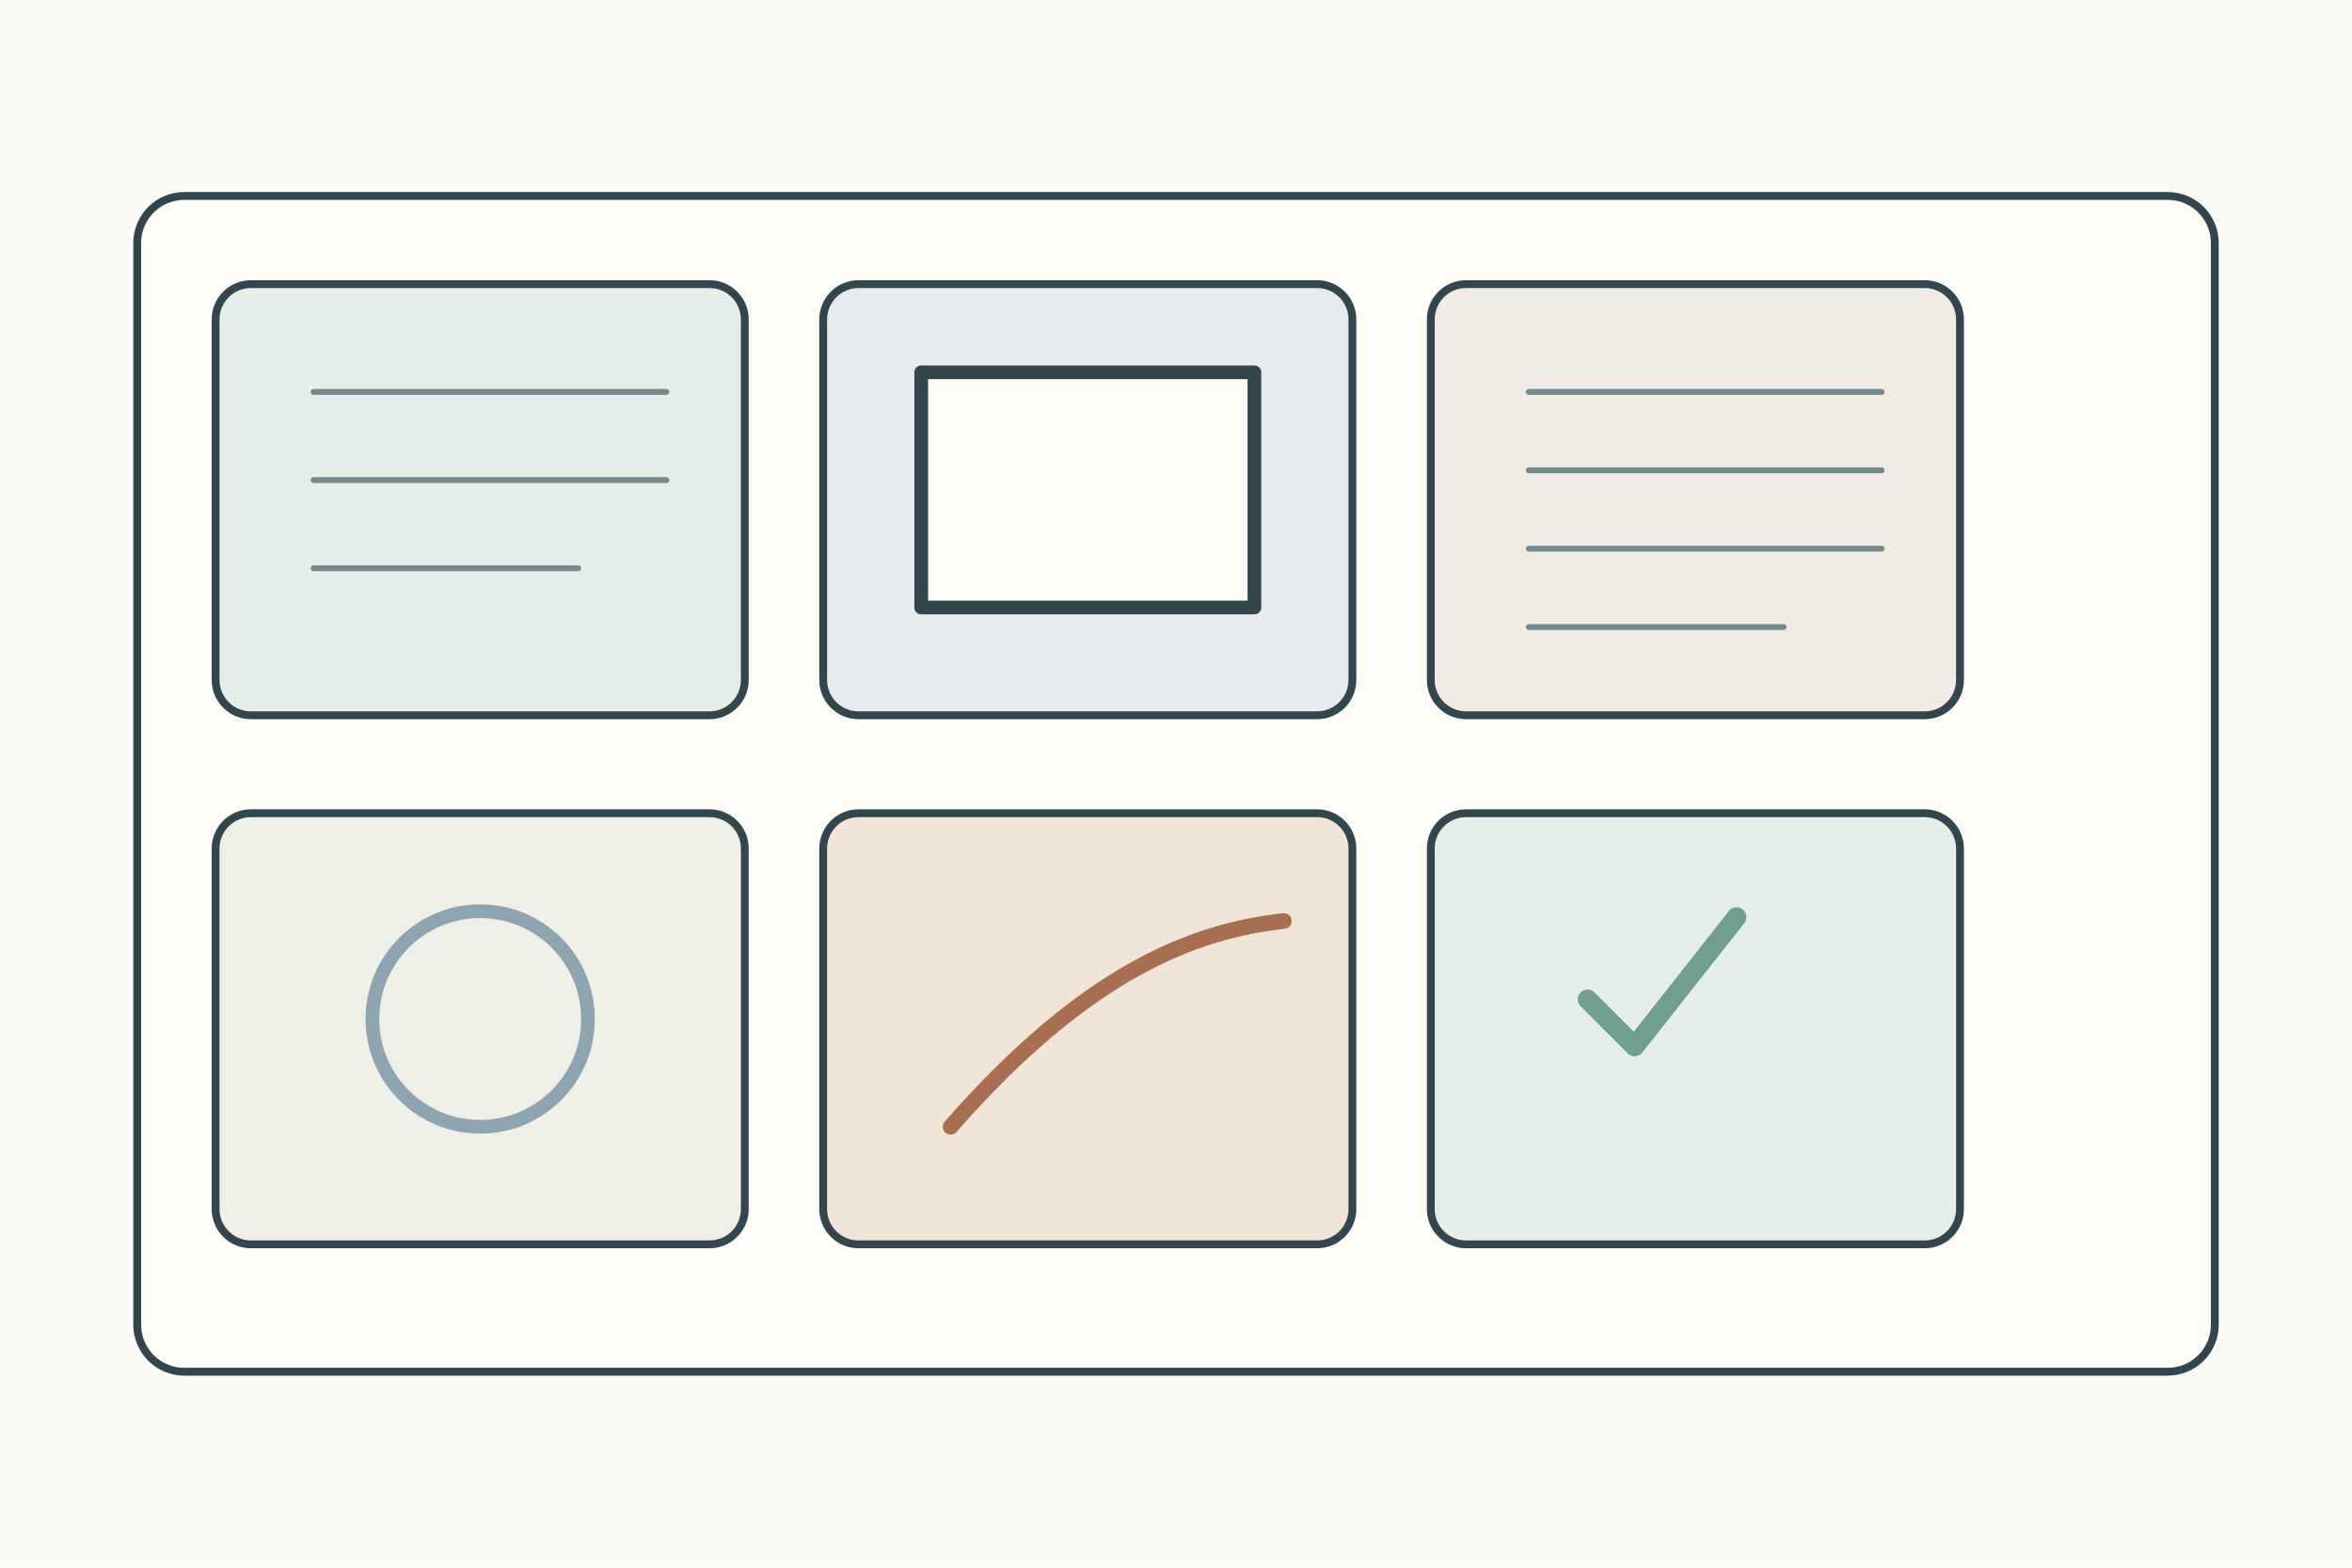
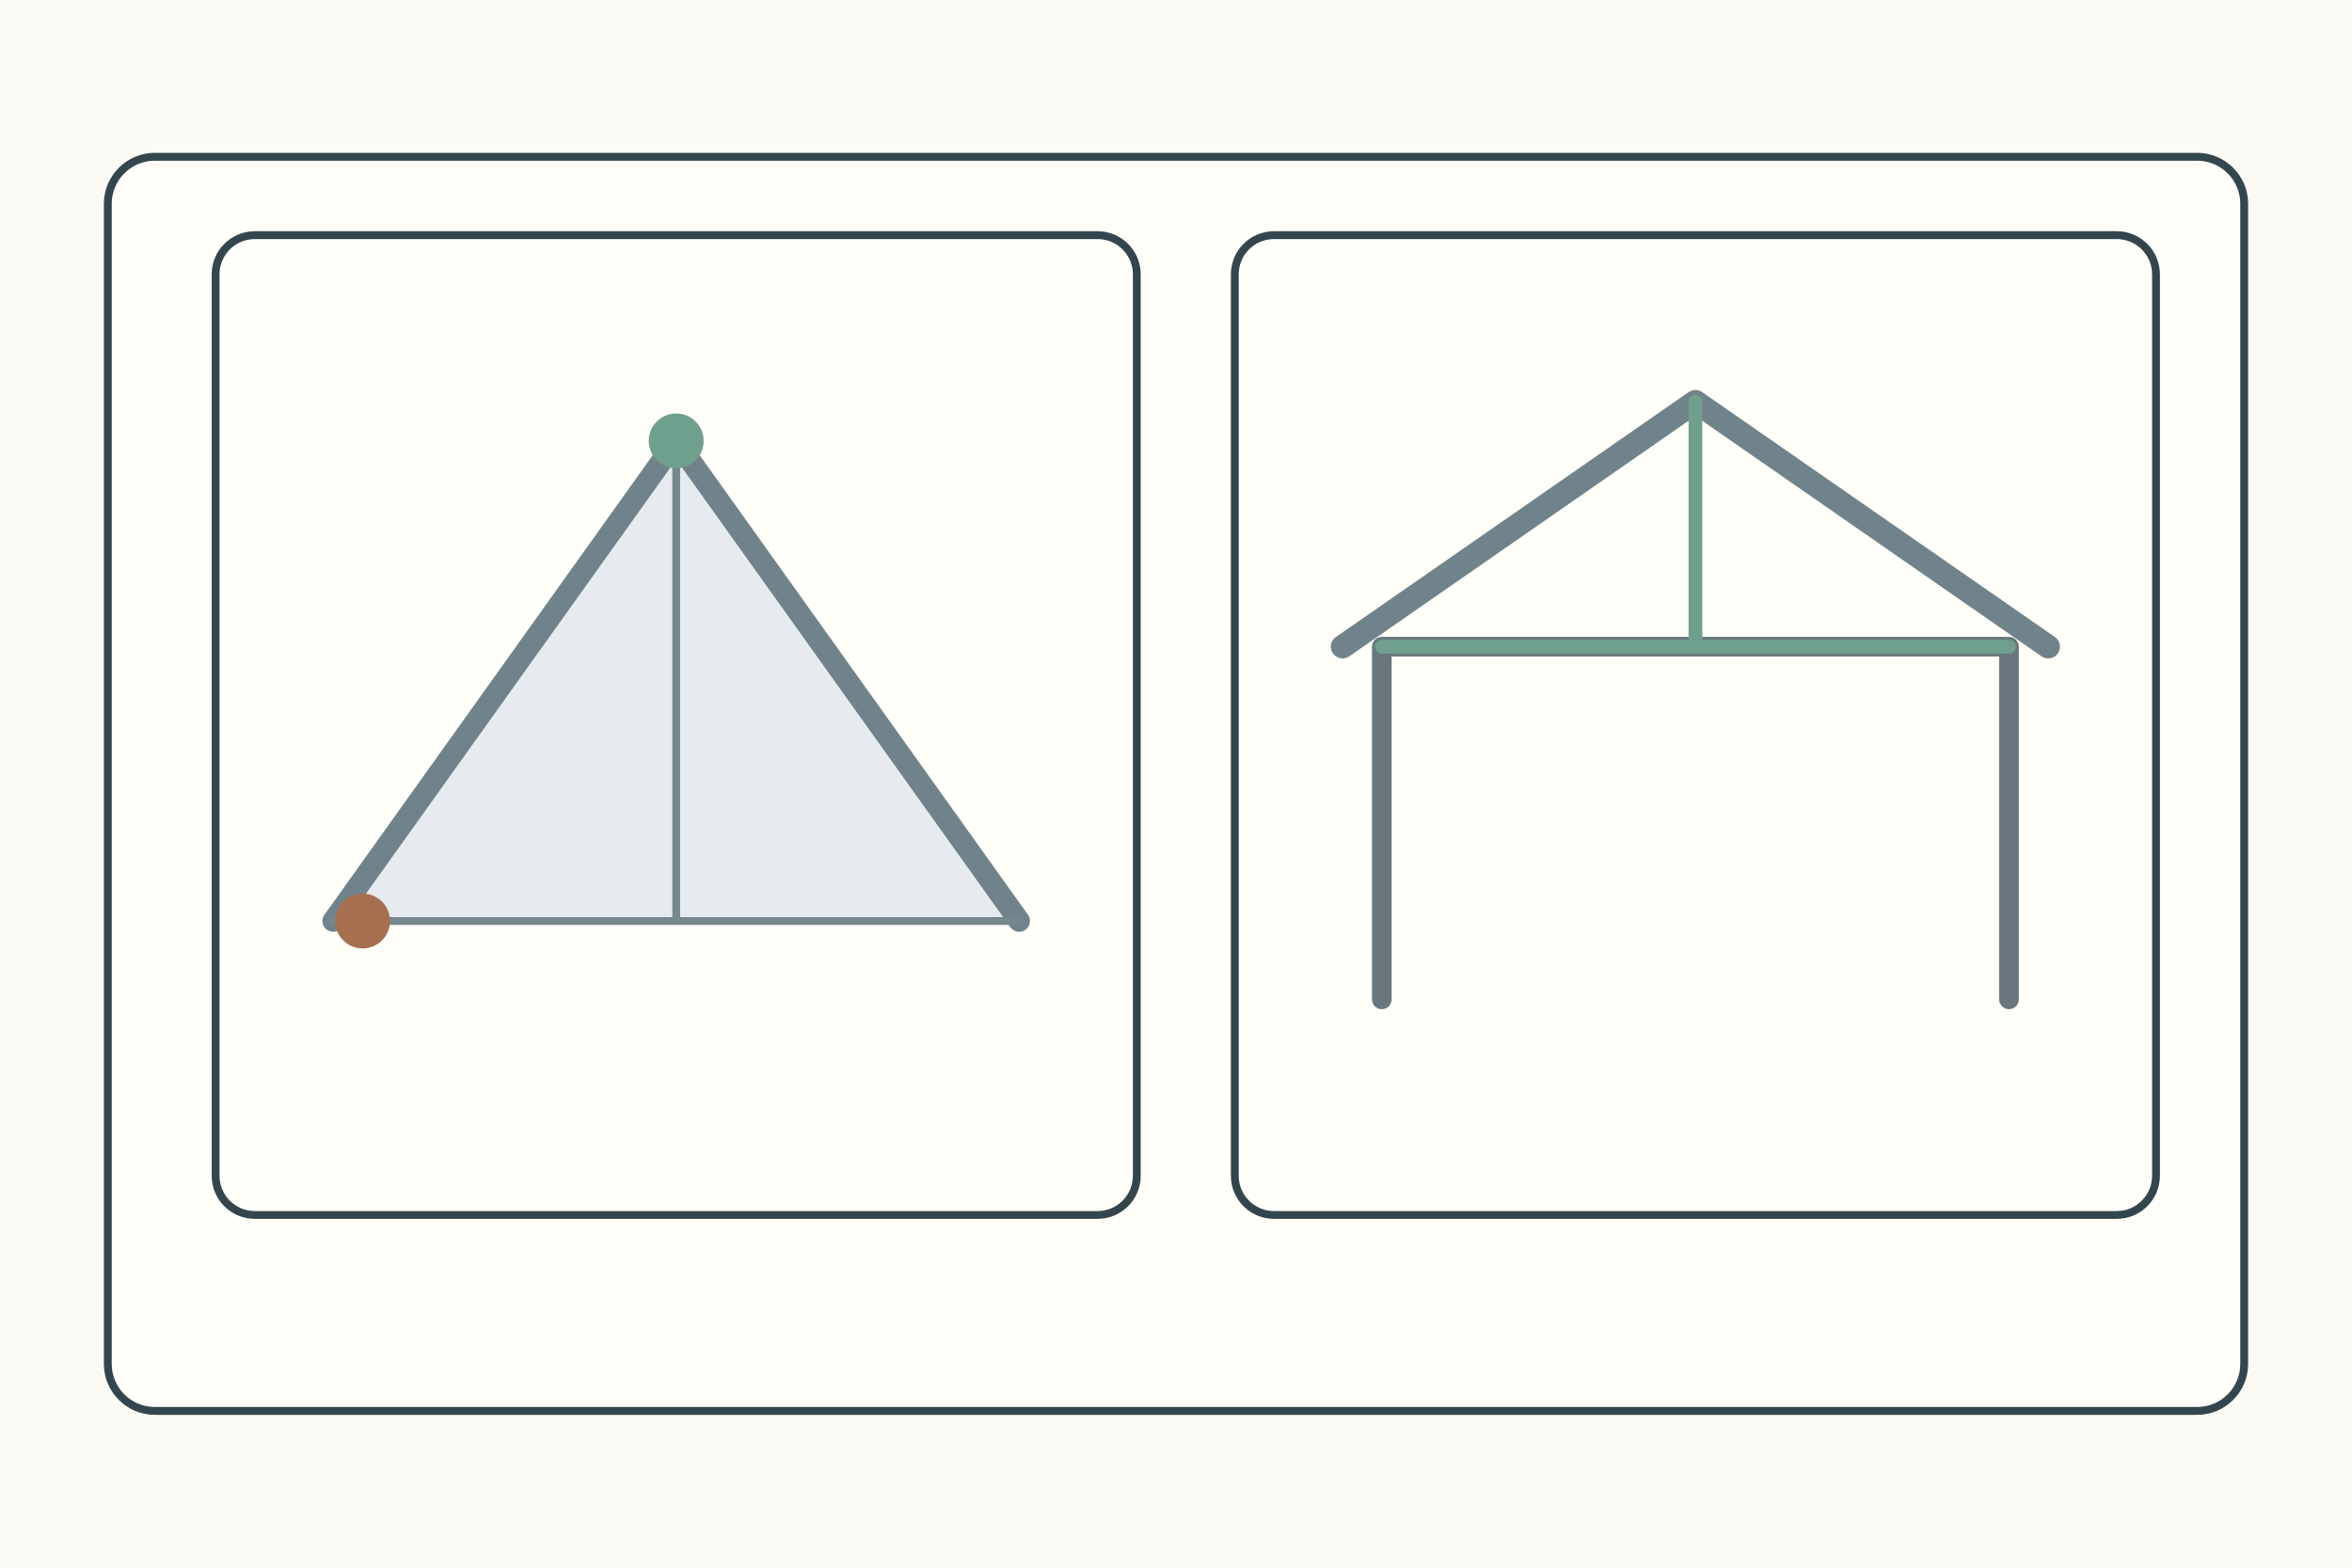
<svg xmlns="http://www.w3.org/2000/svg" width="1200" height="800">
  <rect width="1200" height="800" fill="#fbfaf4" />
  <g stroke="#34464d" stroke-width="4" fill="none" stroke-linecap="round" stroke-linejoin="round">
-     <rect x="70" y="100" width="1060" height="600" rx="24" fill="#fffef9" />
-     <g transform="translate(110 145)">
-       <g>
-         <rect width="270" height="220" rx="18" fill="#e5eee8" />
-         <path d="M50 55h180M50 100h180M50 145h135" stroke="#75888d" stroke-width="3" />
-       </g>
-       <g transform="translate(310 0)">
-         <rect width="270" height="220" rx="18" fill="#e7ebef" />
-         <rect x="50" y="45" width="170" height="120" fill="#fffef9" stroke-width="7" />
-       </g>
-       <g transform="translate(620 0)">
-         <rect width="270" height="220" rx="18" fill="#f0ece5" />
-         <path d="M50 55h180M50 95h180M50 135h180M50 175h130" stroke="#75888d" stroke-width="3" />
-       </g>
-       <g transform="translate(0 270)">
-         <rect width="270" height="220" rx="18" fill="#eef0e8" />
-         <circle cx="135" cy="105" r="55" fill="none" stroke="#8ea4b0" stroke-width="7" />
-       </g>
-       <g transform="translate(310 270)">
-         <rect width="270" height="220" rx="18" fill="#f0e5d7" />
-         <path d="M65 160c70-80 125-100 170-105" stroke="#a66f50" stroke-width="8" />
-       </g>
-       <g transform="translate(620 270)">
-         <rect width="270" height="220" rx="18" fill="#e5eee8" />
-         <path d="M80 95l24 24 52-66" stroke="#6f9f8d" stroke-width="10" />
+     <rect x="55" y="80" width="1090" height="640" rx="24" fill="#fffef9" />
+     <g transform="translate(110 120)">
+       <rect width="470" height="500" rx="20" fill="#fffef9" />
+       <path d="M60 350L235 105L410 350" fill="#e7ebef" stroke="#71838a" stroke-width="11" />
+       <path d="M235 105v245M60 350h350" stroke="#75888d" />
+       <circle cx="235" cy="105" r="14" fill="#6f9f8d" stroke="none" />
+       <circle cx="75" cy="350" r="14" fill="#a66f50" stroke="none" />
+       <g transform="translate(520 0)">
+         <rect width="470" height="500" rx="20" fill="#fffef9" />
+         <path d="M75 390V210h320v180" stroke="#68777d" stroke-width="10" />
+         <path d="M55 210L235 85L415 210" stroke="#71838a" stroke-width="12" />
+         <path d="M235 85v125M75 210h320" stroke="#6f9f8d" stroke-width="7" />
      </g>
    </g>
  </g>
</svg>
